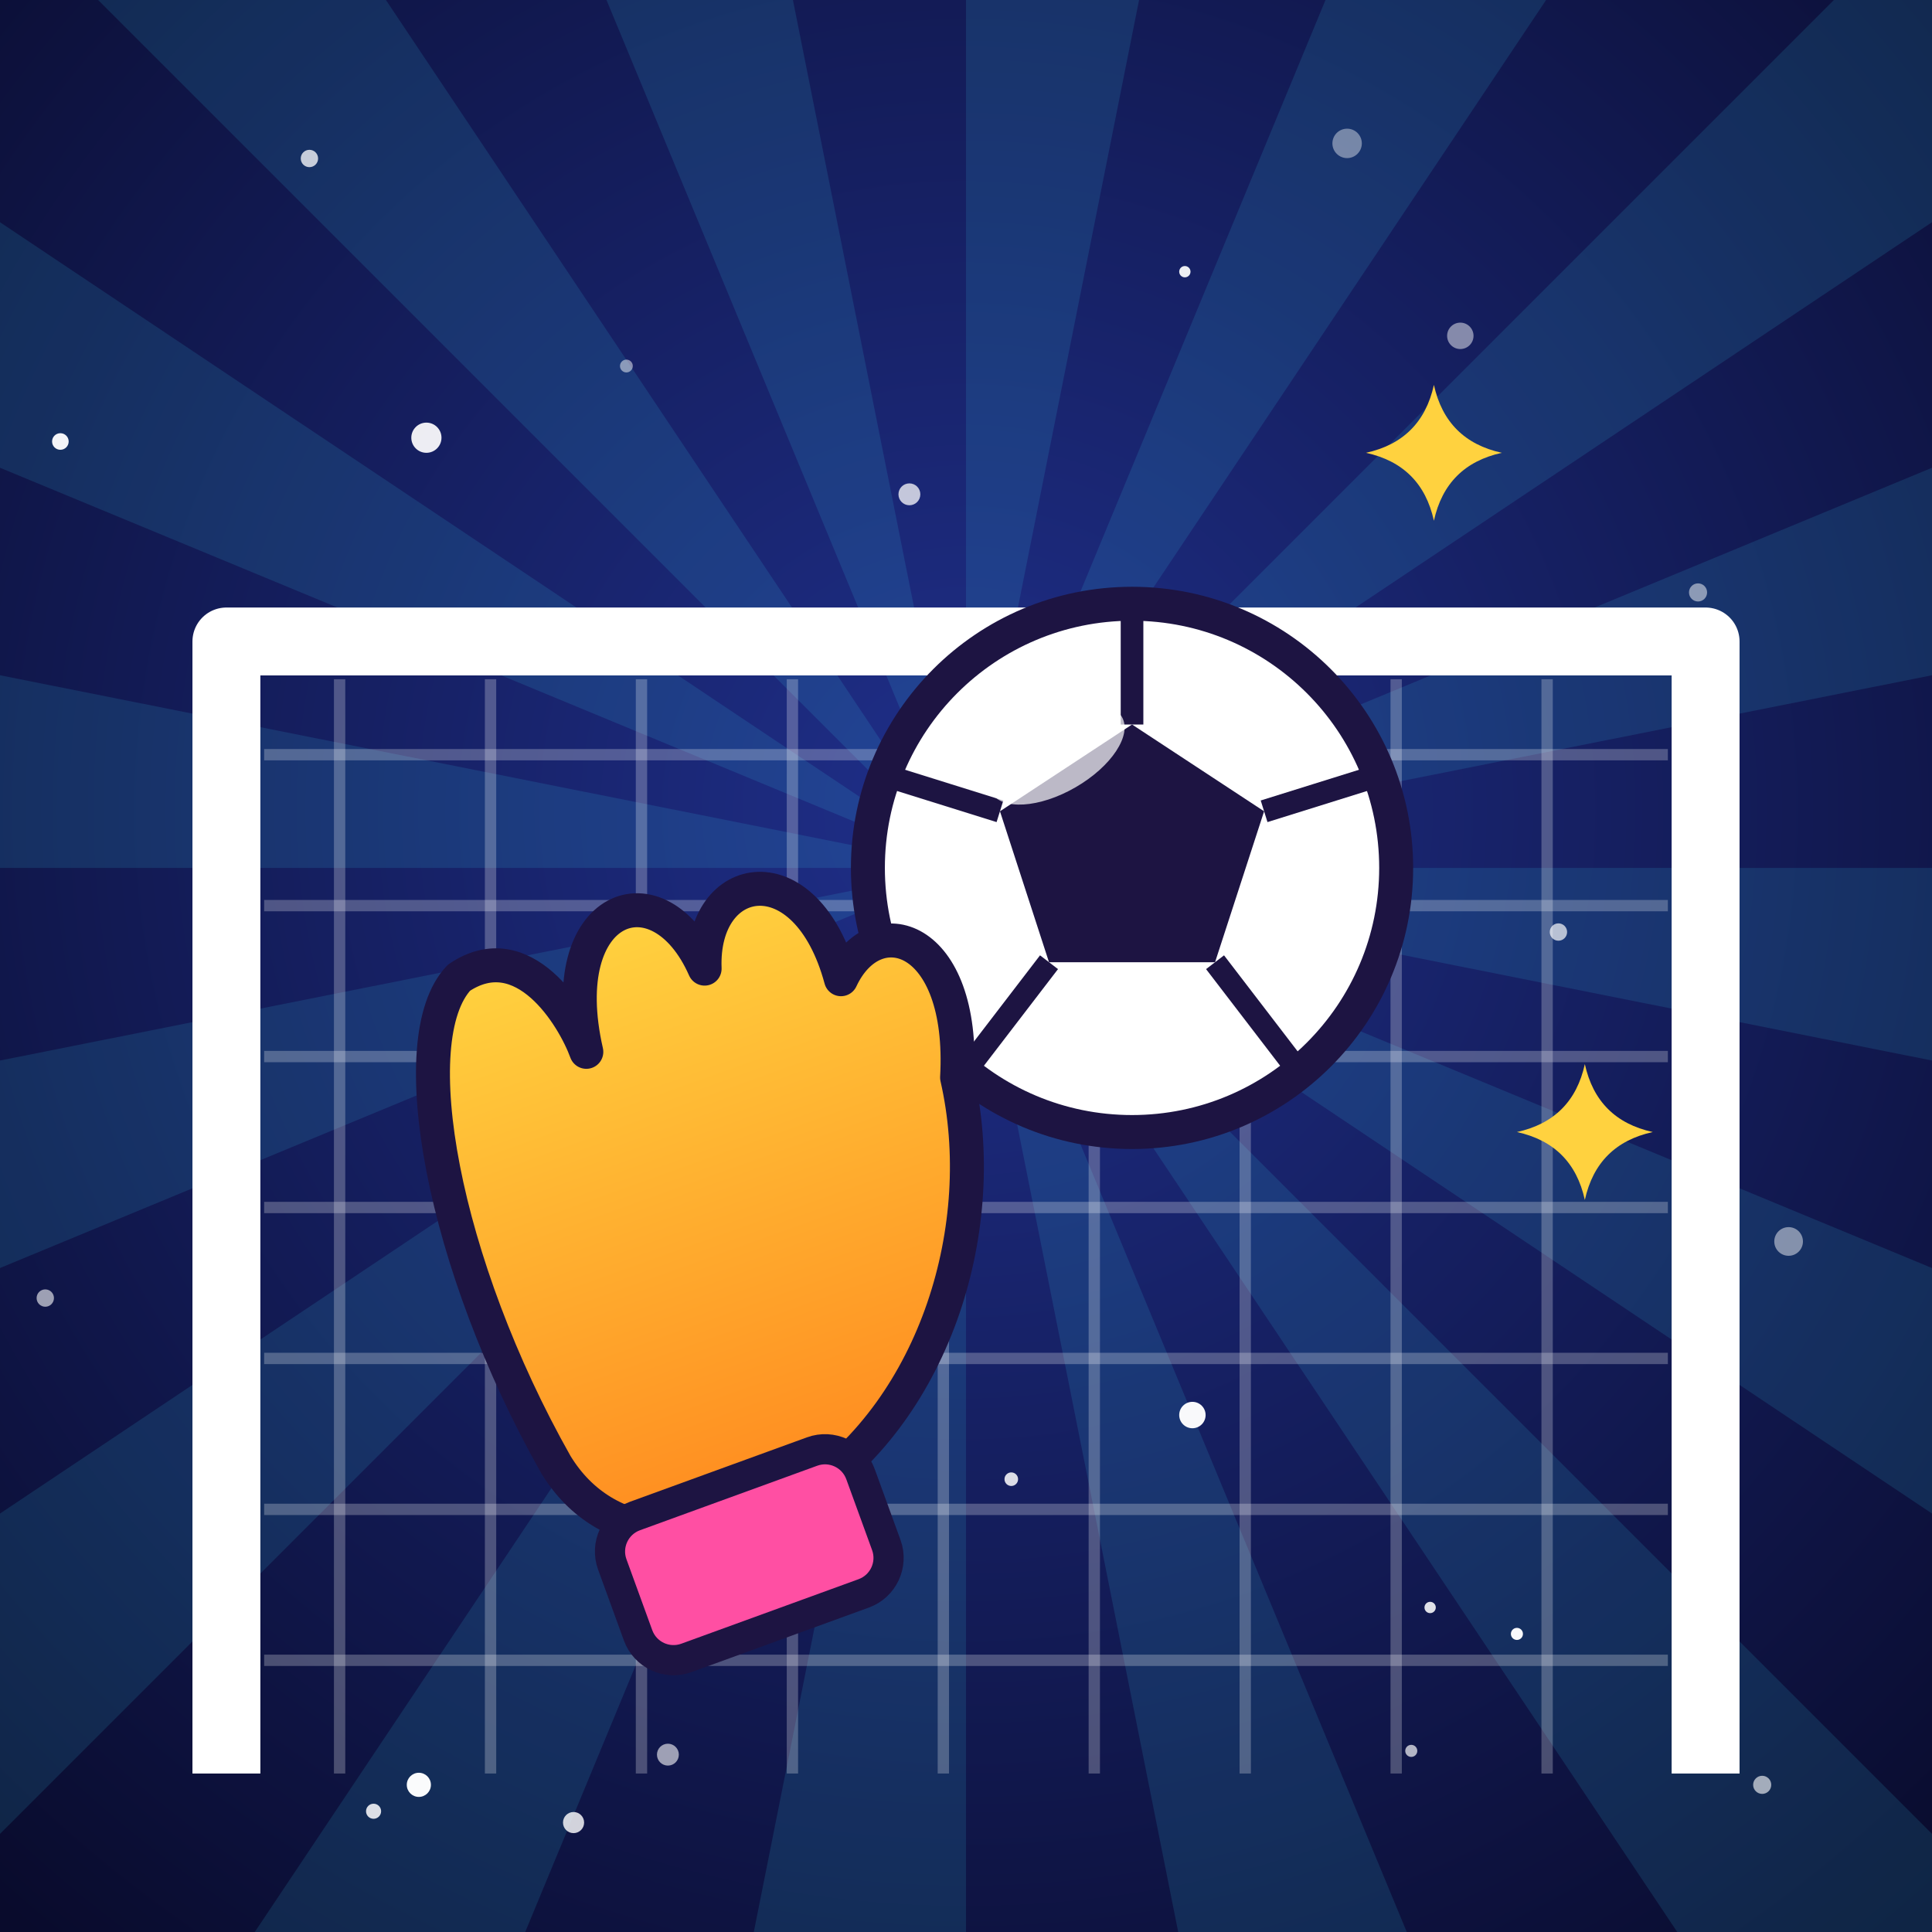
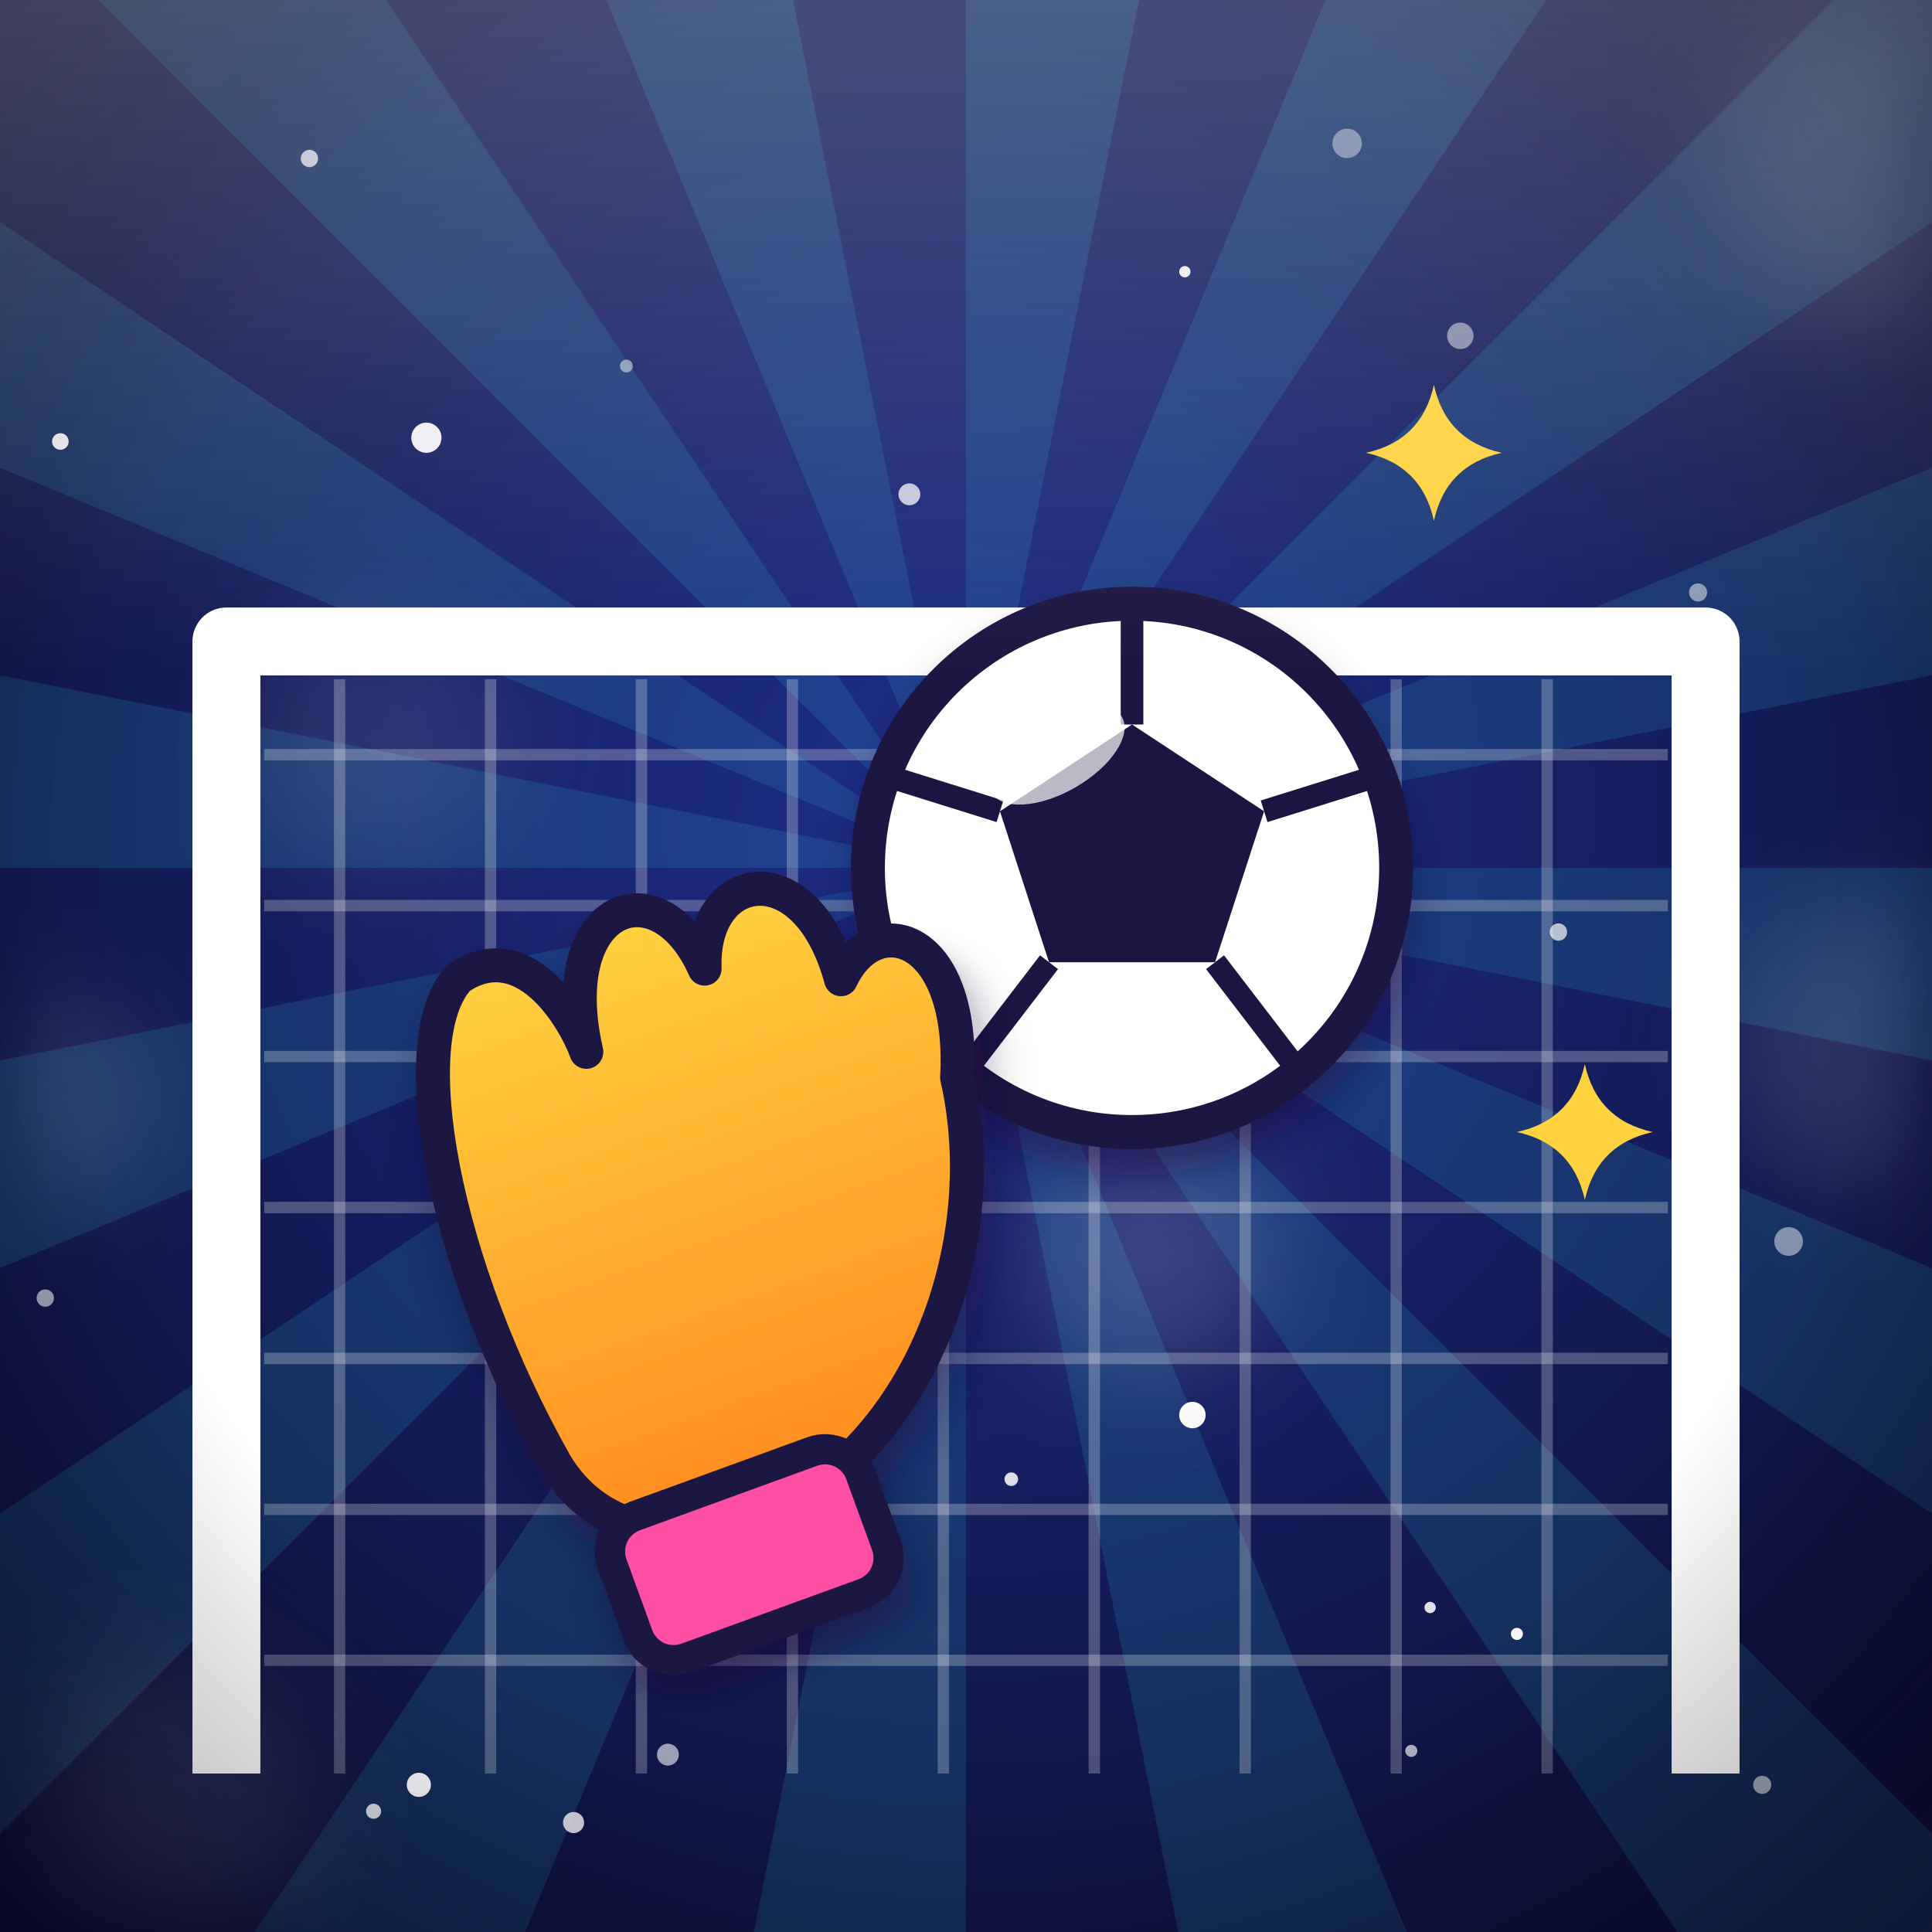
<svg xmlns="http://www.w3.org/2000/svg" viewBox="0 0 512 512" width="512" height="512">
  <defs>
+     <filter id="ds" x="-20%" y="-20%" width="140%" height="150%">
+       <feDropShadow dx="0" dy="7" stdDeviation="5" flood-color="#140c33" flood-opacity=".38" />
+     </filter>
+     <filter id="bk" x="-50%" y="-50%" width="200%" height="200%">
+       <feGaussianBlur stdDeviation="14" />
+     </filter>
+     <radialGradient id="vig" cx=".5" cy=".46" r=".75">
+       <stop offset=".62" stop-color="#000" stop-opacity="0" />
+       <stop offset="1" stop-color="#0a0620" stop-opacity=".42" />
+     </radialGradient>
+     <linearGradient id="gl" x1="0" y1="0" x2="0" y2="1">
+       <stop offset="0" stop-color="#fff" stop-opacity=".22" />
+       <stop offset=".35" stop-color="#fff" stop-opacity="0" />
+     </linearGradient>
    <radialGradient id="g1" cx="0.5" cy="0.42" r="0.75">
      <stop offset="0" stop-color="#1f2f8a" />
      <stop offset="1" stop-color="#090b2c" />
    </radialGradient>
    <linearGradient id="g2" x1="0" y1="0" x2="0" y2="1">
      <stop offset="0" stop-color="#ffd23f" />
      <stop offset="1" stop-color="#ff8a1f" />
    </linearGradient>
  </defs>
  <rect width="512" height="512" fill="url(#g1)" />
  <path d="M256 230L956 230L943 367ZM256 230L903 498L838 619ZM256 230L751 725L645 812ZM256 230L524 877L393 917ZM256 230L256 930L119 917ZM256 230L-12 877L-133 812ZM256 230L-239 725L-326 619ZM256 230L-391 498L-431 367ZM256 230L-444 230L-431 93ZM256 230L-391 -38L-326 -159ZM256 230L-239 -265L-133 -352ZM256 230L-12 -417L119 -457ZM256 230L256 -470L393 -457ZM256 230L524 -417L645 -352ZM256 230L751 -265L838 -159ZM256 230L903 -38L943 93Z" fill="#38e5ff" opacity="0.12" />
+   <circle cx="495" cy="277" r="37" fill="#fff" opacity="0.12" filter="url(#bk)" />
+   <circle cx="100" cy="196" r="35" fill="#fff" opacity="0.09" filter="url(#bk)" />
+   <circle cx="496" cy="45" r="40" fill="#fff" opacity="0.13" filter="url(#bk)" />
+   <circle cx="15" cy="291" r="27" fill="#fff" opacity="0.10" filter="url(#bk)" />
+   <circle cx="48" cy="475" r="36" fill="#fff" opacity="0.10" filter="url(#bk)" />
+   <circle cx="305" cy="332" r="32" fill="#fff" opacity="0.15" filter="url(#bk)" />
  <circle cx="316" cy="375" r="3.5" fill="#fff" opacity="0.97" />
  <circle cx="374" cy="464" r="1.6" fill="#fff" opacity="0.68" />
  <circle cx="474" cy="329" r="3.8" fill="#fff" opacity="0.47" />
  <circle cx="241" cy="131" r="2.9" fill="#fff" opacity="0.74" />
  <circle cx="16" cy="117" r="2.2" fill="#fff" opacity="0.95" />
  <circle cx="387" cy="89" r="3.5" fill="#fff" opacity="0.48" />
  <circle cx="314" cy="72" r="1.5" fill="#fff" opacity="0.92" />
  <circle cx="113" cy="116" r="4.0" fill="#fff" opacity="0.92" />
  <circle cx="152" cy="483" r="2.8" fill="#fff" opacity="0.81" />
  <circle cx="111" cy="473" r="3.2" fill="#fff" opacity="0.98" />
  <circle cx="450" cy="157" r="2.4" fill="#fff" opacity="0.50" />
  <circle cx="82" cy="42" r="2.3" fill="#fff" opacity="0.76" />
  <circle cx="12" cy="344" r="2.3" fill="#fff" opacity="0.59" />
  <circle cx="413" cy="247" r="2.3" fill="#fff" opacity="0.69" />
  <circle cx="357" cy="38" r="3.9" fill="#fff" opacity="0.41" />
  <circle cx="379" cy="426" r="1.5" fill="#fff" opacity="0.87" />
  <circle cx="190" cy="295" r="1.5" fill="#fff" opacity="0.43" />
  <circle cx="99" cy="480" r="2.0" fill="#fff" opacity="0.85" />
  <circle cx="467" cy="473" r="2.4" fill="#fff" opacity="0.61" />
  <circle cx="268" cy="392" r="1.8" fill="#fff" opacity="0.85" />
  <circle cx="402" cy="433" r="1.6" fill="#fff" opacity="0.97" />
  <circle cx="55" cy="178" r="3.0" fill="#fff" opacity="0.95" />
  <circle cx="177" cy="465" r="2.9" fill="#fff" opacity="0.59" />
  <circle cx="166" cy="97" r="1.7" fill="#fff" opacity="0.49" />
  <path d="M60 470 V170 H452 V470" fill="none" stroke="#fff" stroke-width="18" stroke-linejoin="round" />
  <line x1="90" y1="180" x2="90" y2="470" stroke="#fff" stroke-width="3" opacity=".25" />
  <line x1="130" y1="180" x2="130" y2="470" stroke="#fff" stroke-width="3" opacity=".25" />
  <line x1="170" y1="180" x2="170" y2="470" stroke="#fff" stroke-width="3" opacity=".25" />
  <line x1="210" y1="180" x2="210" y2="470" stroke="#fff" stroke-width="3" opacity=".25" />
  <line x1="250" y1="180" x2="250" y2="470" stroke="#fff" stroke-width="3" opacity=".25" />
  <line x1="290" y1="180" x2="290" y2="470" stroke="#fff" stroke-width="3" opacity=".25" />
  <line x1="330" y1="180" x2="330" y2="470" stroke="#fff" stroke-width="3" opacity=".25" />
  <line x1="370" y1="180" x2="370" y2="470" stroke="#fff" stroke-width="3" opacity=".25" />
  <line x1="410" y1="180" x2="410" y2="470" stroke="#fff" stroke-width="3" opacity=".25" />
  <line x1="70" y1="200" x2="442" y2="200" stroke="#fff" stroke-width="3" opacity=".25" />
  <line x1="70" y1="240" x2="442" y2="240" stroke="#fff" stroke-width="3" opacity=".25" />
  <line x1="70" y1="280" x2="442" y2="280" stroke="#fff" stroke-width="3" opacity=".25" />
  <line x1="70" y1="320" x2="442" y2="320" stroke="#fff" stroke-width="3" opacity=".25" />
  <line x1="70" y1="360" x2="442" y2="360" stroke="#fff" stroke-width="3" opacity=".25" />
  <line x1="70" y1="400" x2="442" y2="400" stroke="#fff" stroke-width="3" opacity=".25" />
  <line x1="70" y1="440" x2="442" y2="440" stroke="#fff" stroke-width="3" opacity=".25" />
-   <circle cx="300" cy="230" r="70" fill="#fff" stroke="#1d1442" stroke-width="9" stroke-linejoin="round" stroke-linecap="round" />
+   <circle cx="300" cy="230" r="70" fill="#fff" stroke="#1d1442" stroke-width="9" stroke-linejoin="round" stroke-linecap="round" filter="url(#ds)" />
  <path d="M300 192 L335 215 L322 255 L278 255 L265 215Z" fill="#1d1442" />
  <path d="M300 160 L300 192 M335 215 L367 205 M322 255 L345 285 M278 255 L255 285 M265 215 L233 205" stroke="#1d1442" stroke-width="6" />
  <g transform="translate(190 330) rotate(-20)">
-     <path d="M-60 40 C-70 -20 -60 -80 -40 -90 C-20 -95 -15 -70 -15 -60 C-10 -100 20 -100 22 -70 C30 -95 58 -90 55 -55 C70 -70 90 -55 75 -20 C70 20 40 60 0 70 C-30 75 -55 65 -60 40Z" fill="url(#g2)" stroke="#1d1442" stroke-width="9" stroke-linejoin="round" stroke-linecap="round" />
-     <rect x="-55" y="60" width="70" height="40" rx="10" fill="#ff4fa3" stroke="#1d1442" stroke-width="8" stroke-linejoin="round" stroke-linecap="round" />
+     <path d="M-60 40 C-70 -20 -60 -80 -40 -90 C-20 -95 -15 -70 -15 -60 C-10 -100 20 -100 22 -70 C30 -95 58 -90 55 -55 C70 -70 90 -55 75 -20 C70 20 40 60 0 70 C-30 75 -55 65 -60 40Z" fill="url(#g2)" stroke="#1d1442" stroke-width="9" stroke-linejoin="round" stroke-linecap="round" filter="url(#ds)" />
+     <rect x="-55" y="60" width="70" height="40" rx="10" fill="#ff4fa3" stroke="#1d1442" stroke-width="8" stroke-linejoin="round" stroke-linecap="round" filter="url(#ds)" />
  </g>
  <ellipse cx="280" cy="200" rx="20" ry="10" fill="#fff" opacity="0.7" transform="rotate(-30 280 200)" />
  <path d="M380 102Q383.24 116.76 398 120Q383.24 123.24 380 138Q376.76 123.24 362 120Q376.76 116.76 380 102Z" fill="#ffd23f" opacity="1" />
  <path d="M420 282Q423.24 296.76 438 300Q423.24 303.24 420 318Q416.76 303.24 402 300Q416.76 296.76 420 282Z" fill="#ffd23f" opacity="1" />
+   <rect width="512" height="512" fill="url(#vig)" />
+   <rect width="512" height="512" fill="url(#gl)" />
</svg>
